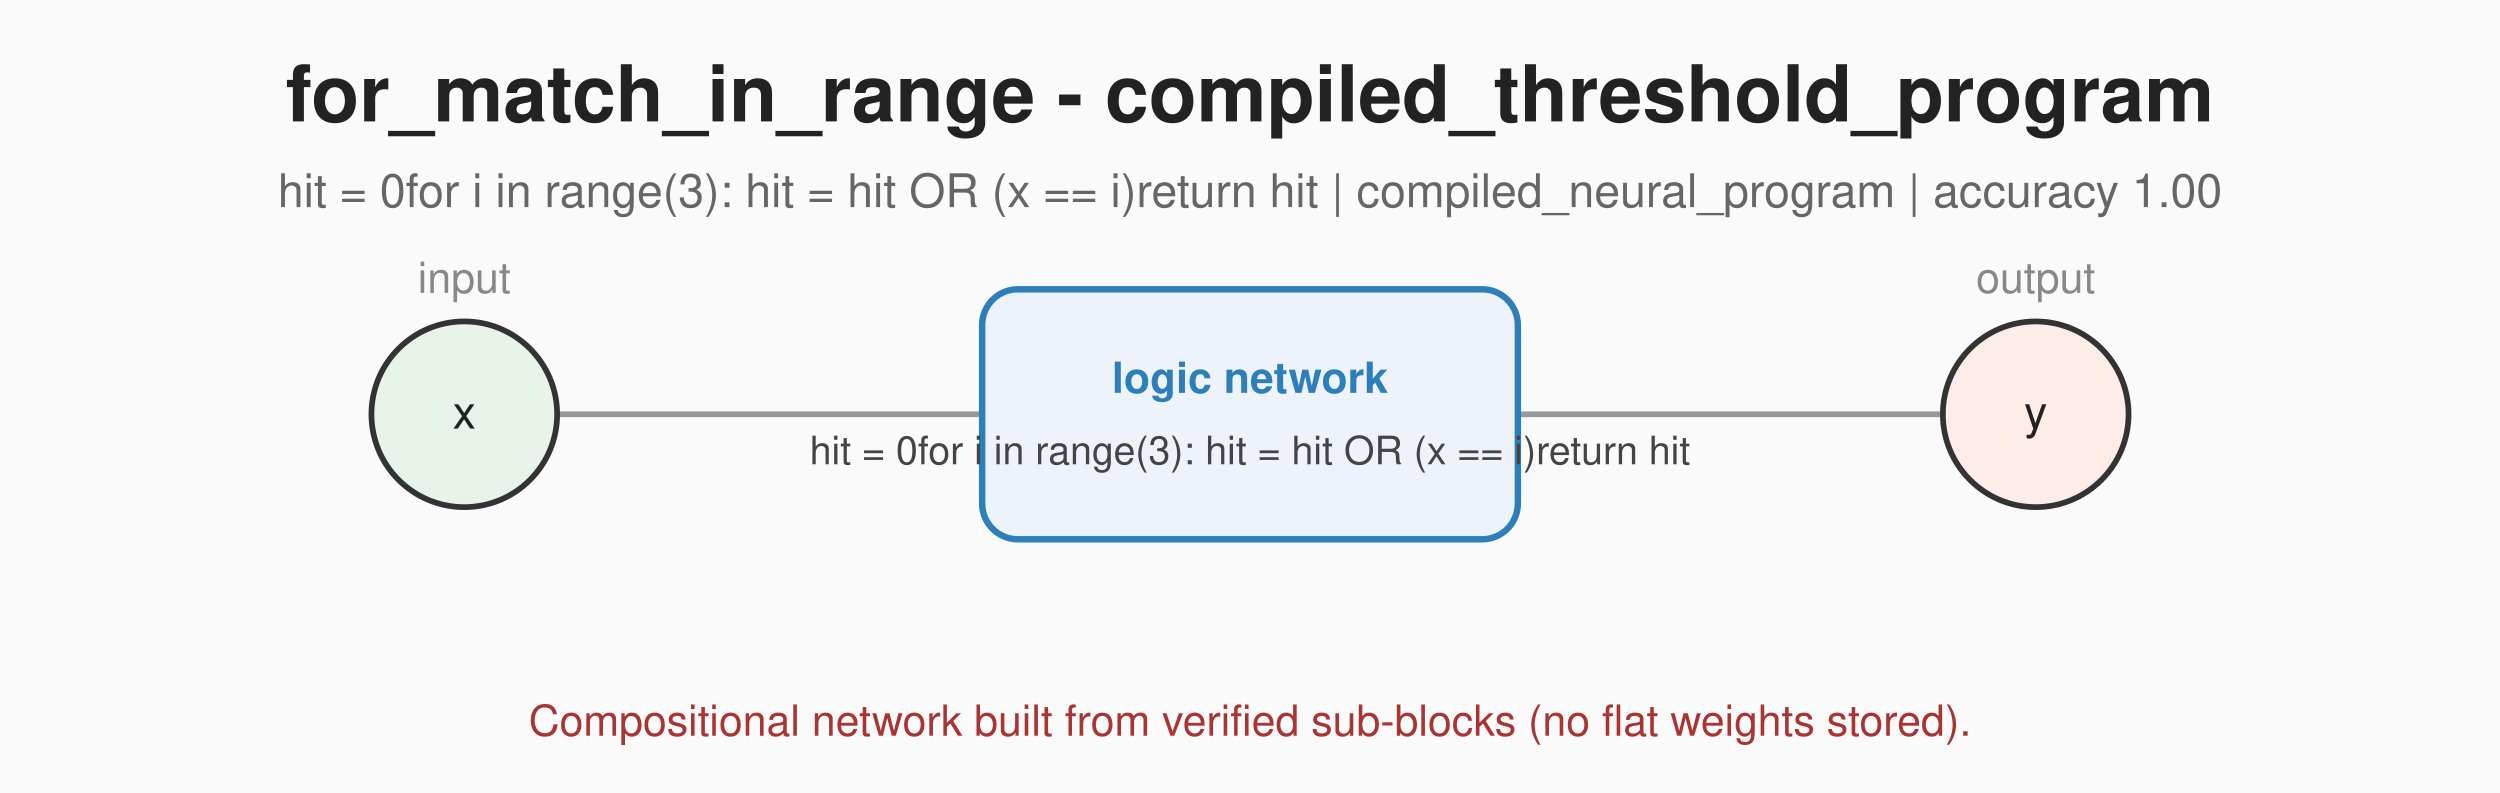
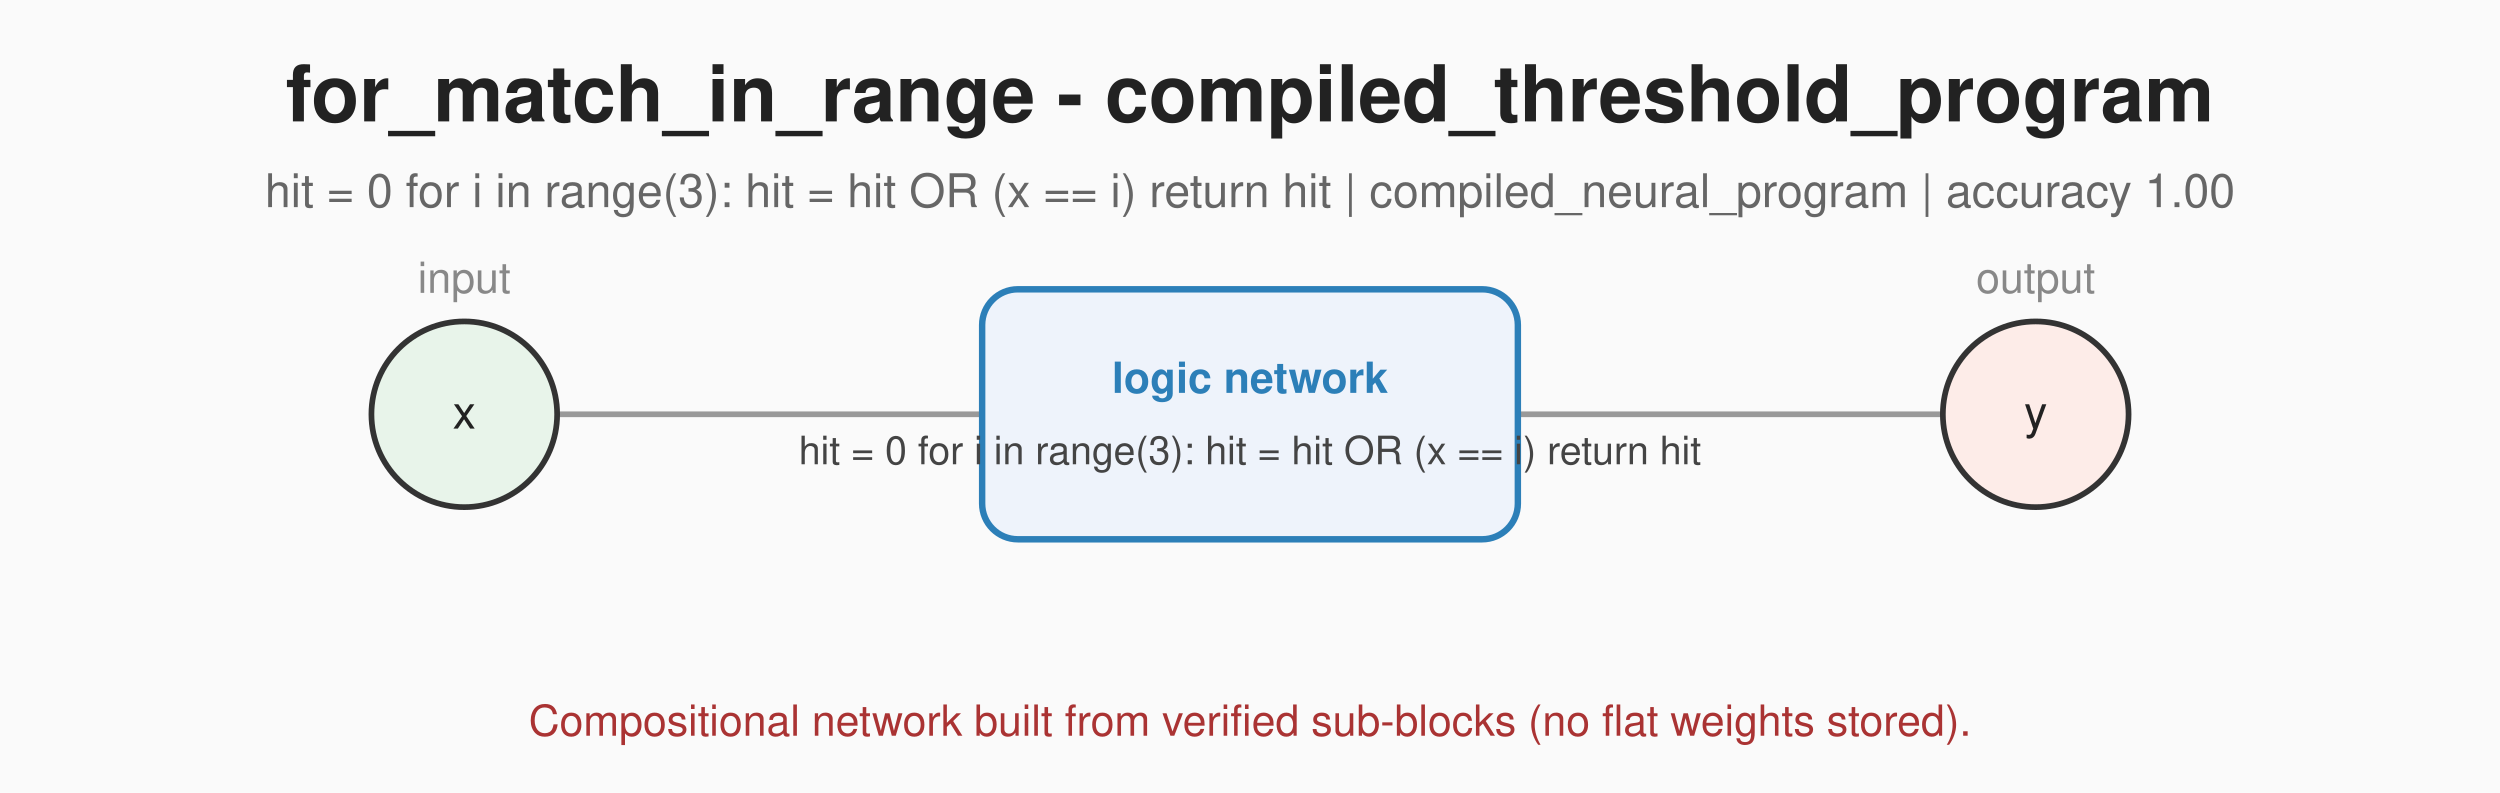
<svg xmlns="http://www.w3.org/2000/svg" width="700" height="222" viewBox="0 0 700 222" font-family="Helvetica, Arial, sans-serif">
  <rect width="700" height="222" fill="#fafafa" />
  <text x="350.0" y="34" text-anchor="middle" font-size="22" font-weight="bold" fill="#222">for_match_in_range - compiled_threshold_program</text>
  <text x="350.0" y="58" text-anchor="middle" font-size="13" fill="#666">
- hit = 0
- for i in range(3):
-     hit = hit OR (x == i)
- return hit
-   |  compiled_neural_program  |  accuracy 1.00</text>
+         hit = 0
+         for i in range(3):
+             hit = hit OR (x == i)
+         return hit
+           |  compiled_neural_program  |  accuracy 1.00</text>
  <line x1="130.0" y1="116.0" x2="275.0" y2="116.0" stroke="#999" stroke-width="1.6" />
  <line x1="425.0" y1="116.0" x2="570.0" y2="116.0" stroke="#999" stroke-width="1.6" />
  <rect x="275.0" y="81.0" width="150" height="70" rx="10" fill="#eef3fb" stroke="#2c7fb8" stroke-width="1.8" />
  <text x="350.0" y="110.0" text-anchor="middle" font-size="12" fill="#2c7fb8" font-weight="bold">logic network</text>
  <text x="350.0" y="130.0" text-anchor="middle" font-size="11" fill="#444">
- hit = 0
- for i in range(3):
-     hit = hit OR (x == i)
- return hit
- </text>
+         hit = 0
+         for i in range(3):
+             hit = hit OR (x == i)
+         return hit
+         </text>
  <circle cx="130.0" cy="116.0" r="26" fill="#e8f4ea" stroke="#333333" stroke-width="1.6" />
  <text x="130.0" y="120.0" text-anchor="middle" font-size="13" fill="#222">x</text>
  <circle cx="570.0" cy="116.0" r="26" fill="#fdece8" stroke="#333333" stroke-width="1.6" />
  <text x="570.0" y="120.0" text-anchor="middle" font-size="13" fill="#222">y</text>
  <text x="130.0" y="82.0" text-anchor="middle" font-size="12" fill="#888">input</text>
  <text x="570.0" y="82.0" text-anchor="middle" font-size="12" fill="#888">output</text>
  <text x="350.0" y="206" text-anchor="middle" font-size="12" fill="#a33">Compositional network built from verified sub-blocks (no flat weights stored).</text>
</svg>
